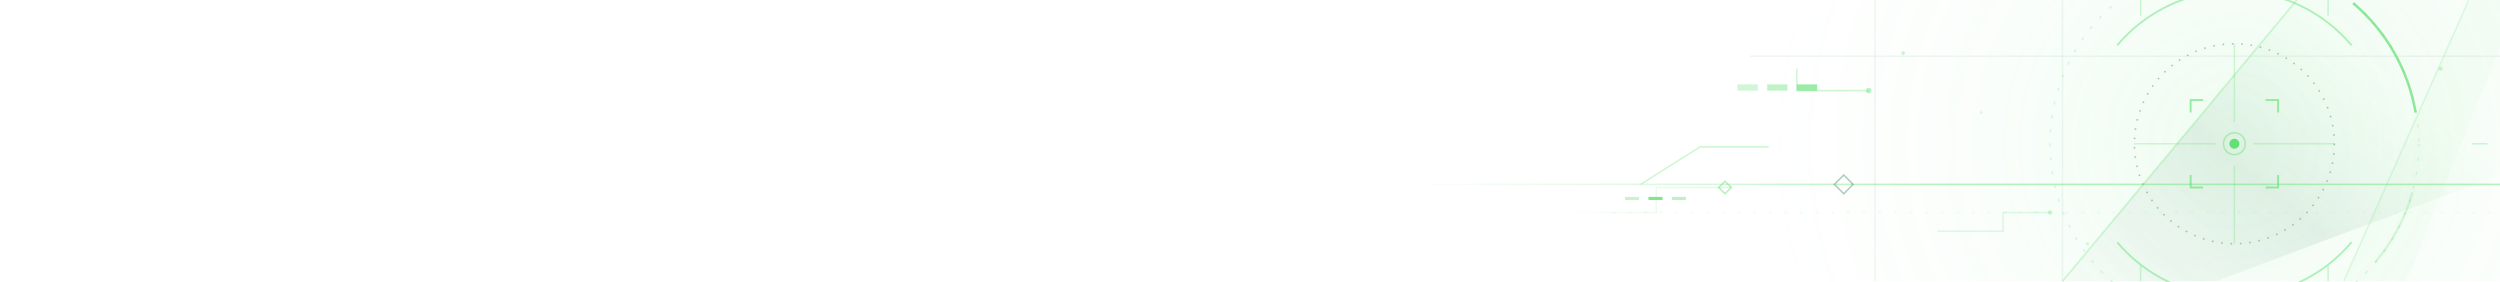
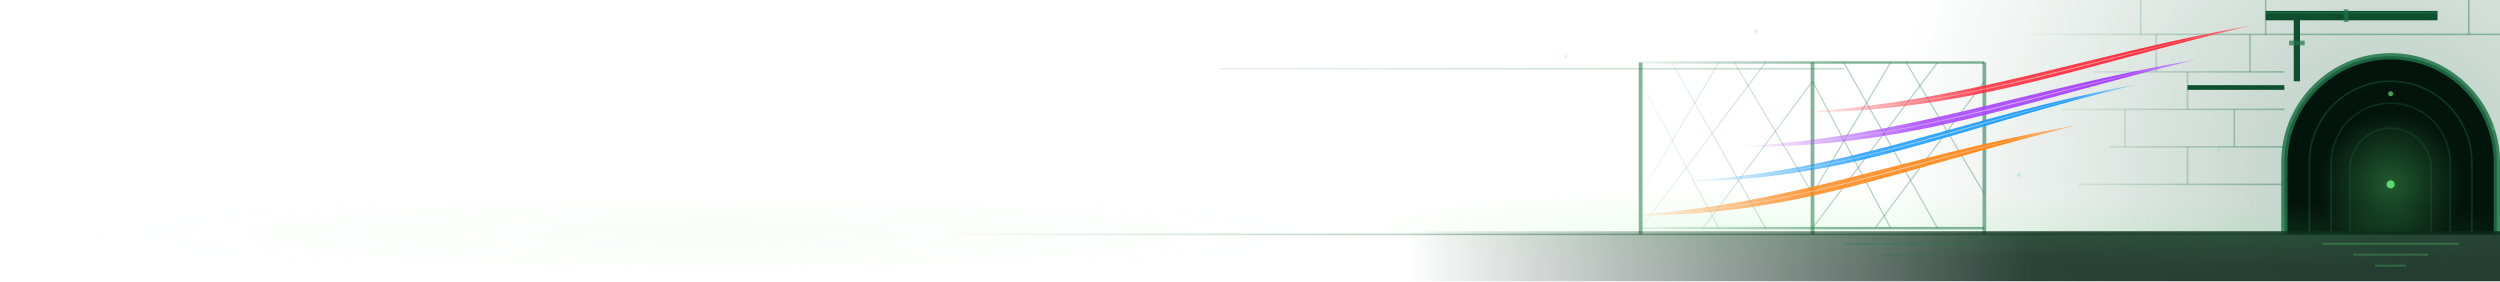
<svg xmlns="http://www.w3.org/2000/svg" viewBox="0 0 1600 180" preserveAspectRatio="xMidYMid meet">
  <style>
-     .accent { fill: #5CE070; }
-     .accent-line { fill: none; stroke: #5CE070; }
+     .black { fill: #03140D; }
+     .deep { fill: #082318; }
+     .green { fill: #0E4F30; }
+     .green-line { fill: none; stroke: #0E4F30; }
+     .emerald { fill: #1F7448; }
    .emerald-line { fill: none; stroke: #1F7448; }
-     .accent-stop { stop-color: #5CE070; }
+     .glow { fill: #5CE070; }
+     .glow-line { fill: none; stroke: #5CE070; }
+     .deep-stop { stop-color: #082318; }
+     .green-stop { stop-color: #0E4F30; }
    .emerald-stop { stop-color: #1F7448; }
+     .glow-stop { stop-color: #5CE070; }
+     .orange-stop { stop-color: #FF8A1F; }
+     .blue-stop { stop-color: #1E9DFF; }
+     .purple-stop { stop-color: #A844FF; }
+     .red-stop { stop-color: #FF2B3A; }
+     .tint-stop { stop-color: #FFFFFF; }
  </style>
  <defs>
-     <radialGradient id="glow" cx="1430" cy="92" r="300" gradientUnits="userSpaceOnUse">
-       <stop offset="0" class="accent-stop" stop-opacity=".10" />
-       <stop offset=".55" class="accent-stop" stop-opacity=".03" />
-       <stop offset="1" class="accent-stop" stop-opacity="0" />
+     <radialGradient id="ambient" cx="1530" cy="112" r="320" gradientUnits="userSpaceOnUse">
+       <stop offset="0" class="green-stop" stop-opacity=".30" />
+       <stop offset="1" class="green-stop" stop-opacity="0" />
    </radialGradient>
-     <linearGradient id="fin" x1="1320" y1="180" x2="1470" y2="0" gradientUnits="userSpaceOnUse">
-       <stop offset="0" class="emerald-stop" stop-opacity=".015" />
-       <stop offset=".55" class="emerald-stop" stop-opacity=".09" />
-       <stop offset="1" class="accent-stop" stop-opacity=".02" />
+     <radialGradient id="lamp" cx="1530" cy="118" r="46" gradientUnits="userSpaceOnUse">
+       <stop offset="0" class="glow-stop" stop-opacity=".34" />
+       <stop offset="1" class="glow-stop" stop-opacity="0" />
+     </radialGradient>
+     <radialGradient id="mist-a" cx="1130" cy="146" r="270" gradientTransform="translate(0 132) scale(1 .09)" gradientUnits="userSpaceOnUse">
+       <stop offset="0" class="glow-stop" stop-opacity=".10" />
+       <stop offset="1" class="glow-stop" stop-opacity="0" />
+     </radialGradient>
+     <radialGradient id="mist-b" cx="1430" cy="150" r="230" gradientTransform="translate(0 137) scale(1 .09)" gradientUnits="userSpaceOnUse">
+       <stop offset="0" class="glow-stop" stop-opacity=".10" />
+       <stop offset="1" class="glow-stop" stop-opacity="0" />
+     </radialGradient>
+     <radialGradient id="mist-left" cx="460" cy="152" r="420" gradientTransform="translate(0 139) scale(1 .07)" gradientUnits="userSpaceOnUse">
+       <stop offset="0" class="glow-stop" stop-opacity=".035" />
+       <stop offset="1" class="glow-stop" stop-opacity="0" />
+     </radialGradient>
+     <linearGradient id="ground" x1="600" y1="0" x2="1120" y2="0" gradientUnits="userSpaceOnUse">
+       <stop offset="0" class="emerald-stop" stop-opacity="0" />
+       <stop offset="1" class="emerald-stop" stop-opacity=".55" />
    </linearGradient>
-     <linearGradient id="bus" x1="900" y1="0" x2="1240" y2="0" gradientUnits="userSpaceOnUse">
-       <stop offset="0" class="accent-stop" stop-opacity="0" />
-       <stop offset="1" class="accent-stop" stop-opacity=".44" />
+     <linearGradient id="floor" x1="900" y1="0" x2="1300" y2="0" gradientUnits="userSpaceOnUse">
+       <stop offset="0" class="deep-stop" stop-opacity="0" />
+       <stop offset="1" class="deep-stop" stop-opacity=".85" />
    </linearGradient>
-     <linearGradient id="trace" x1="1000" y1="0" x2="1160" y2="0" gradientUnits="userSpaceOnUse">
-       <stop offset="0" class="accent-stop" stop-opacity="0" />
-       <stop offset="1" class="accent-stop" stop-opacity=".30" />
+     <linearGradient id="fence-fade" x1="1030" y1="0" x2="1180" y2="0" gradientUnits="userSpaceOnUse">
+       <stop offset="0" class="emerald-stop" stop-opacity="0" />
+       <stop offset="1" class="emerald-stop" stop-opacity=".55" />
+     </linearGradient>
+     <linearGradient id="wall-fade" x1="1290" y1="0" x2="1470" y2="0" gradientUnits="userSpaceOnUse">
+       <stop offset="0" class="emerald-stop" stop-opacity="0" />
+       <stop offset="1" class="emerald-stop" stop-opacity=".42" />
+     </linearGradient>
+     <linearGradient id="streak-orange">
+       <stop offset="0" class="orange-stop" stop-opacity="0" />
+       <stop offset=".4" class="orange-stop" stop-opacity=".85" />
+       <stop offset=".85" class="orange-stop" />
+       <stop offset="1" class="orange-stop" stop-opacity=".4" />
+     </linearGradient>
+     <linearGradient id="streak-blue">
+       <stop offset="0" class="blue-stop" stop-opacity="0" />
+       <stop offset=".4" class="blue-stop" stop-opacity=".85" />
+       <stop offset=".85" class="blue-stop" />
+       <stop offset="1" class="blue-stop" stop-opacity=".4" />
+     </linearGradient>
+     <linearGradient id="streak-purple">
+       <stop offset="0" class="purple-stop" stop-opacity="0" />
+       <stop offset=".4" class="purple-stop" stop-opacity=".85" />
+       <stop offset=".85" class="purple-stop" />
+       <stop offset="1" class="purple-stop" stop-opacity=".4" />
+     </linearGradient>
+     <linearGradient id="streak-red">
+       <stop offset="0" class="red-stop" stop-opacity="0" />
+       <stop offset=".4" class="red-stop" stop-opacity=".85" />
+       <stop offset=".85" class="red-stop" />
+       <stop offset="1" class="red-stop" stop-opacity=".4" />
+     </linearGradient>
+     <linearGradient id="highlight">
+       <stop offset="0" class="tint-stop" stop-opacity="0" />
+       <stop offset=".6" class="tint-stop" stop-opacity=".5" />
+       <stop offset="1" class="tint-stop" stop-opacity="0" />
    </linearGradient>
  </defs>
  <g id="ambient">
-     <rect x="0" y="0" width="1600" height="180" fill="url(#glow)" />
-     <g class="emerald-line" stroke-opacity=".06" stroke-width="1">
-       <path d="M1120 36H1600" />
-       <path d="M1200 0V180" />
-       <path d="M1320 0V180" />
+     <rect x="1200" y="0" width="400" height="180" fill="url(#ambient)" />
+     <rect x="0" y="130" width="1000" height="50" fill="url(#mist-left)" />
+     <path d="M600 150H1600" fill="none" stroke="url(#ground)" stroke-width="1" />
+     <path d="M780 44H1180" fill="none" stroke="url(#ground)" stroke-width="1" stroke-opacity=".5" />
+   </g>
+   <g id="wall">
+     <path d="M1300 22H1600M1340 46H1462M1320 70H1462M1350 94H1462M1330 118H1462" fill="none" stroke="url(#wall-fade)" stroke-width="1" />
+     <path d="M1370 0V22M1450 0V22M1580 0V22M1380 22V46M1440 22V46M1400 46V70M1360 70V94M1430 70V94M1400 94V118" fill="none" stroke="url(#wall-fade)" stroke-width="1" />
+   </g>
+   <g id="pipes">
+     <path d="M1450 10H1560" class="green-line" stroke-width="6" />
+     <path d="M1450 8.2H1560" class="emerald-line" stroke-opacity=".6" stroke-width="1" />
+     <path d="M1470 10V52" class="green-line" stroke-width="4" />
+     <path d="M1400 56H1462" class="green-line" stroke-width="3" />
+     <rect x="1465" y="26" width="10" height="3" class="emerald" fill-opacity=".7" />
+     <rect x="1500" y="6" width="3" height="8" class="emerald" fill-opacity=".7" />
+   </g>
+   <g id="tunnel">
+     <path d="M1462 150V104A68 68 0 0 1 1598 104V150Z" class="black" />
+     <path d="M1462 150V104A68 68 0 0 1 1598 104V150" class="emerald-line" stroke-opacity=".85" stroke-width="4" />
+     <path d="M1478 150V104A52 52 0 0 1 1582 104V150" class="emerald-line" stroke-opacity=".38" stroke-width="1" />
+     <path d="M1492 150V104A38 38 0 0 1 1568 104V150" class="emerald-line" stroke-opacity=".30" stroke-width="1" />
+     <path d="M1504 150V108A26 26 0 0 1 1556 108V150" class="emerald-line" stroke-opacity=".24" stroke-width="1" />
+     <circle cx="1530" cy="118" r="46" fill="url(#lamp)" />
+     <circle cx="1530" cy="118" r="2.6" class="glow" fill-opacity=".95" />
+     <circle cx="1530" cy="60" r="1.6" class="glow" fill-opacity=".7" />
+   </g>
+   <g id="fence">
+     <path d="M1050 40V150M1160 40V150M1270 40V150" class="emerald-line" stroke-opacity=".55" stroke-width="2.4" />
+     <path d="M1050 40H1270M1050 146H1270" fill="none" stroke="url(#fence-fade)" stroke-width="1.6" />
+     <path d="M1050 52L1100 146M1070 40L1130 146M1110 40L1160 124M1160 52L1210 146M1180 40L1240 146M1220 40L1270 124" fill="none" stroke="url(#fence-fade)" stroke-width=".8" stroke-opacity=".6" />
+     <path d="M1050 124L1100 40M1050 146L1130 40M1090 146L1160 52M1160 124L1210 40M1160 146L1240 40M1200 146L1270 52" fill="none" stroke="url(#fence-fade)" stroke-width=".8" stroke-opacity=".6" />
+   </g>
+   <g id="floor">
+     <rect x="900" y="148" width="700" height="32" fill="url(#floor)" />
+     <path d="M1486 156H1574M1506 163H1554M1520 170H1540" class="glow-line" stroke-opacity=".28" stroke-width="1.2" />
+     <path d="M1180 156H1260M1204 163H1240" class="emerald-line" stroke-opacity=".35" stroke-width="1" />
+   </g>
+   <g id="mist">
+     <rect x="860" y="120" width="540" height="60" fill="url(#mist-a)" />
+     <rect x="1200" y="120" width="400" height="60" fill="url(#mist-b)" />
+   </g>
+   <g id="streaks">
+     <path d="M1040 138C1150 131 1215 100 1330 80C1215 108 1150 139 1040 138Z" fill="url(#streak-orange)" />
+     <path d="M1076 116C1186 110 1253 75 1368 54C1253 81 1186 116 1076 116Z" fill="url(#streak-blue)" />
+     <path d="M1112 94C1222 87.2 1291 58.2 1406 38C1291 65.8 1222 94.8 1112 94Z" fill="url(#streak-purple)" />
+     <path d="M1148 72C1258 65.8 1327 36.8 1442 16C1327 43.2 1258 72.2 1148 72Z" fill="url(#streak-red)" />
+     <g fill="none" stroke="url(#highlight)" stroke-width=".7">
+       <path d="M1040 138C1150 135 1215 104 1330 80" />
+       <path d="M1076 116C1186 113 1253 78 1368 54" />
+       <path d="M1112 94C1222 91 1291 62 1406 38" />
+       <path d="M1148 72C1258 69 1327 40 1442 16" />
    </g>
  </g>
-   <g id="fins">
-     <path d="M1320 180L1470 0H1600V112L1418 180Z" fill="url(#fin)" />
-     <path d="M1320 180L1470 0" class="accent-line" stroke-opacity=".26" stroke-width="1.2" />
-     <path d="M1500 180L1580 0H1600V30L1540 180Z" class="accent" fill-opacity=".035" />
-     <path d="M1500 180L1580 0" class="accent-line" stroke-opacity=".18" stroke-width="1" />
-   </g>
-   <g id="reticle">
-     <circle cx="1430" cy="92" r="118" class="accent-line" stroke-opacity=".21" stroke-width="1" stroke-dasharray="2 7" />
-     <path d="M1355 29A98 98 0 0 1 1505 29" class="accent-line" stroke-opacity=".46" stroke-width="1.2" />
-     <path d="M1505 155A98 98 0 0 1 1355 155" class="accent-line" stroke-opacity=".46" stroke-width="1.2" />
-     <path d="M1506 2A118 118 0 0 1 1546 72" class="accent-line" stroke-opacity=".68" stroke-width="1.6" />
-     <path d="M1544 123A118 118 0 0 1 1520 168" class="accent-line" stroke-opacity=".22" stroke-width="1.4" />
-     <circle cx="1430" cy="92" r="64" class="emerald-line" stroke-opacity=".38" stroke-width="1" stroke-dasharray="1 5" />
-     <g class="accent-line" stroke-opacity=".26" stroke-width="1">
-       <path d="M1430 28V78" />
-       <path d="M1430 106V156" />
-       <path d="M1366 92H1418" />
-       <path d="M1442 92H1494" />
-     </g>
-     <g class="accent-line" stroke-opacity=".28" stroke-width="1">
-       <path d="M1370 0V10M1490 0V10M1370 170V180M1490 170V180" />
-       <path d="M1582 92H1592" />
-     </g>
-     <g class="accent-line" stroke-opacity=".62" stroke-width="1.2">
-       <path d="M1402 72V64H1410" />
-       <path d="M1458 72V64H1450" />
-       <path d="M1402 112V120H1410" />
-       <path d="M1458 112V120H1450" />
-     </g>
-     <circle cx="1430" cy="92" r="7" class="accent-line" stroke-opacity=".42" stroke-width="1" />
-     <circle cx="1430" cy="92" r="3.2" class="accent" fill-opacity=".95" />
-   </g>
-   <g id="telemetry">
-     <path d="M900 118H1600" fill="none" stroke="url(#bus)" stroke-width="1" />
-     <path d="M1032 136H1600" class="accent-line" stroke-opacity=".10" stroke-width="1" stroke-dasharray="2 8" />
-     <path d="M1000 136H1060V120H1108" fill="none" stroke="url(#trace)" stroke-width="1" />
-     <path d="M1150 44V58H1196" fill="none" stroke="url(#trace)" stroke-width="1" />
-     <path d="M1240 148H1282V136H1312" class="accent-line" stroke-opacity=".18" stroke-width="1" />
-     <path d="M1050 118L1088 94H1132" class="accent-line" stroke-opacity=".30" stroke-width="1" />
-     <g class="accent" fill-opacity=".65">
-       <rect x="1112" y="54" width="13" height="4" fill-opacity=".28" />
-       <rect x="1131" y="54" width="13" height="4" fill-opacity=".38" />
-       <rect x="1150" y="54" width="13" height="4" fill-opacity=".62" />
-     </g>
-     <g class="accent" fill-opacity=".35">
-       <rect x="1040" y="126" width="9" height="2" />
-       <rect x="1055" y="126" width="9" height="2" fill-opacity=".78" />
-       <rect x="1070" y="126" width="9" height="2" fill-opacity=".4" />
-     </g>
-     <path d="M1104 116L1108 120L1104 124L1100 120Z" class="accent-line" stroke-opacity=".45" stroke-width="1" />
-     <path d="M1180 112L1186 118L1180 124L1174 118Z" class="emerald-line" stroke-opacity=".35" stroke-width="1" />
-     <circle cx="1196" cy="58" r="1.8" class="accent" fill-opacity=".4" />
-     <circle cx="1312" cy="136" r="1.4" class="accent" fill-opacity=".3" />
-   </g>
  <g id="particles">
-     <circle cx="1218" cy="34" r="1.2" class="accent" fill-opacity=".32" />
-     <circle cx="1268" cy="72" r=".9" class="accent" fill-opacity=".20" />
-     <circle cx="1336" cy="156" r="1" class="accent" fill-opacity=".24" />
-     <circle cx="1562" cy="44" r="1.4" class="accent" fill-opacity=".30" />
+     <circle cx="1002" cy="36" r="1" class="glow" fill-opacity=".20" />
+     <circle cx="1124" cy="20" r="1.1" class="glow" fill-opacity=".26" />
+     <circle cx="1292" cy="112" r="1.2" class="glow" fill-opacity=".30" />
+     <circle cx="1420" cy="96" r="1" class="glow" fill-opacity=".26" />
+     <circle cx="1596" cy="82" r="1.2" class="glow" fill-opacity=".34" />
  </g>
</svg>
